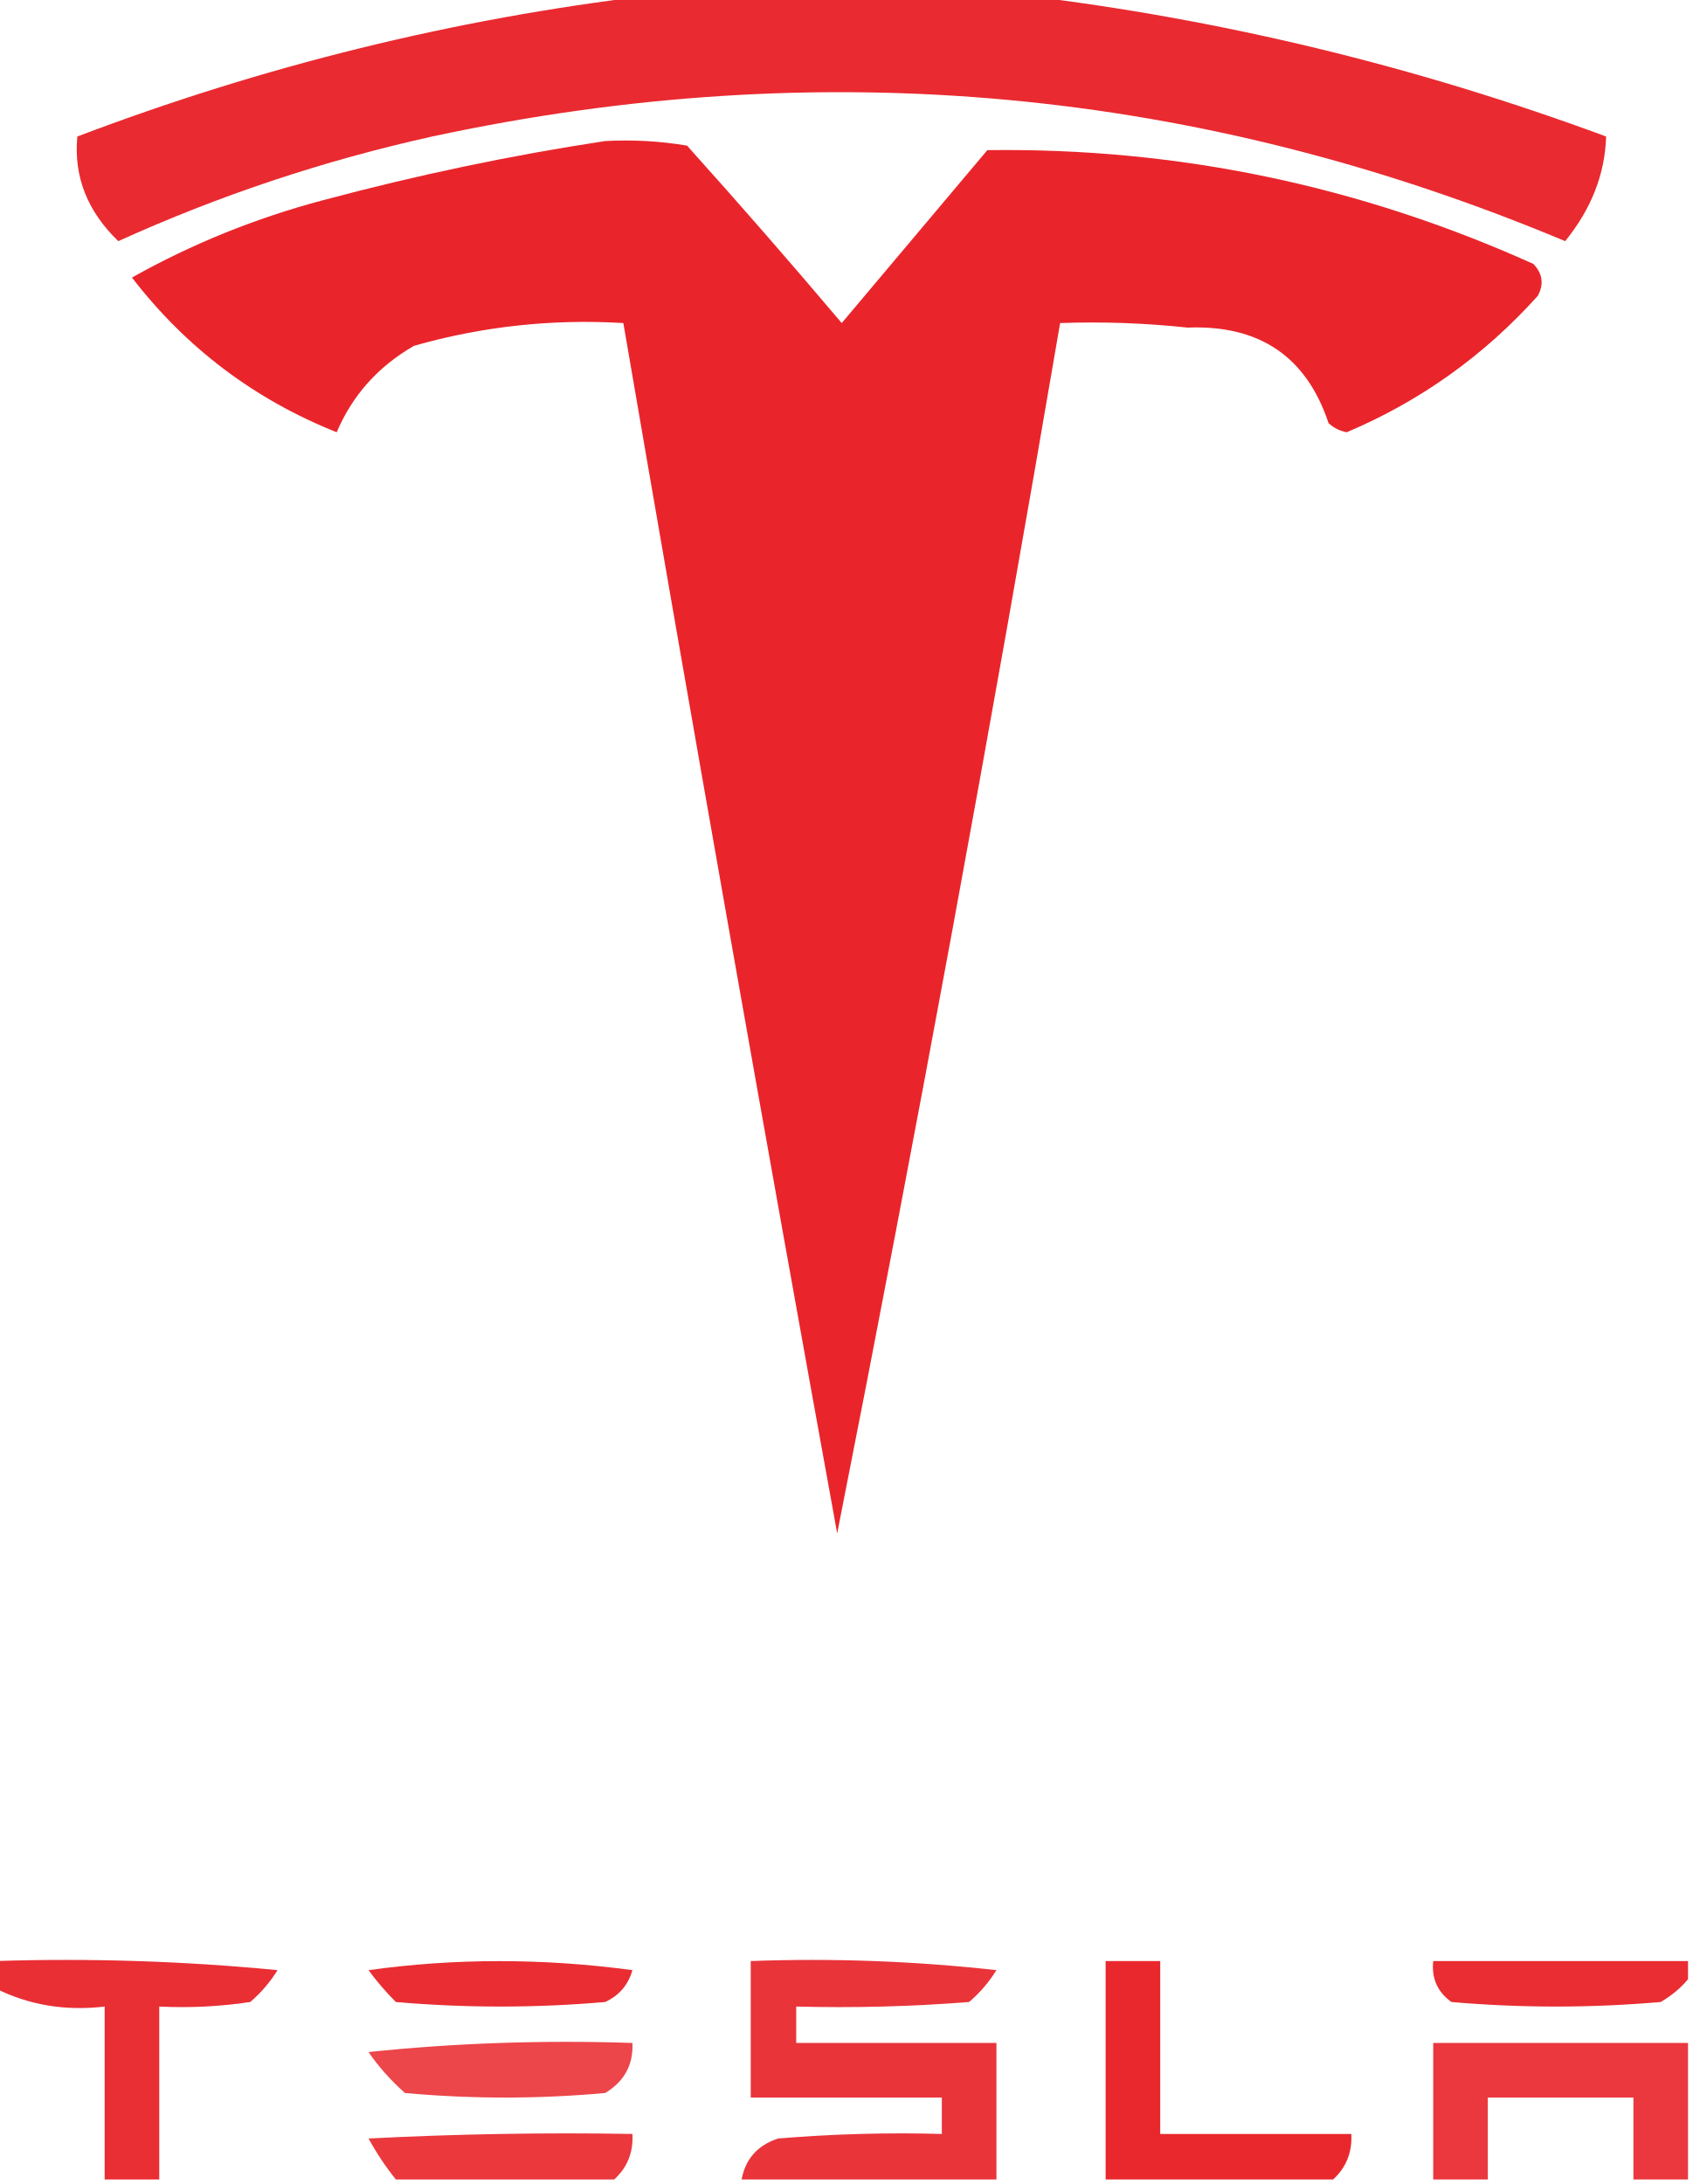
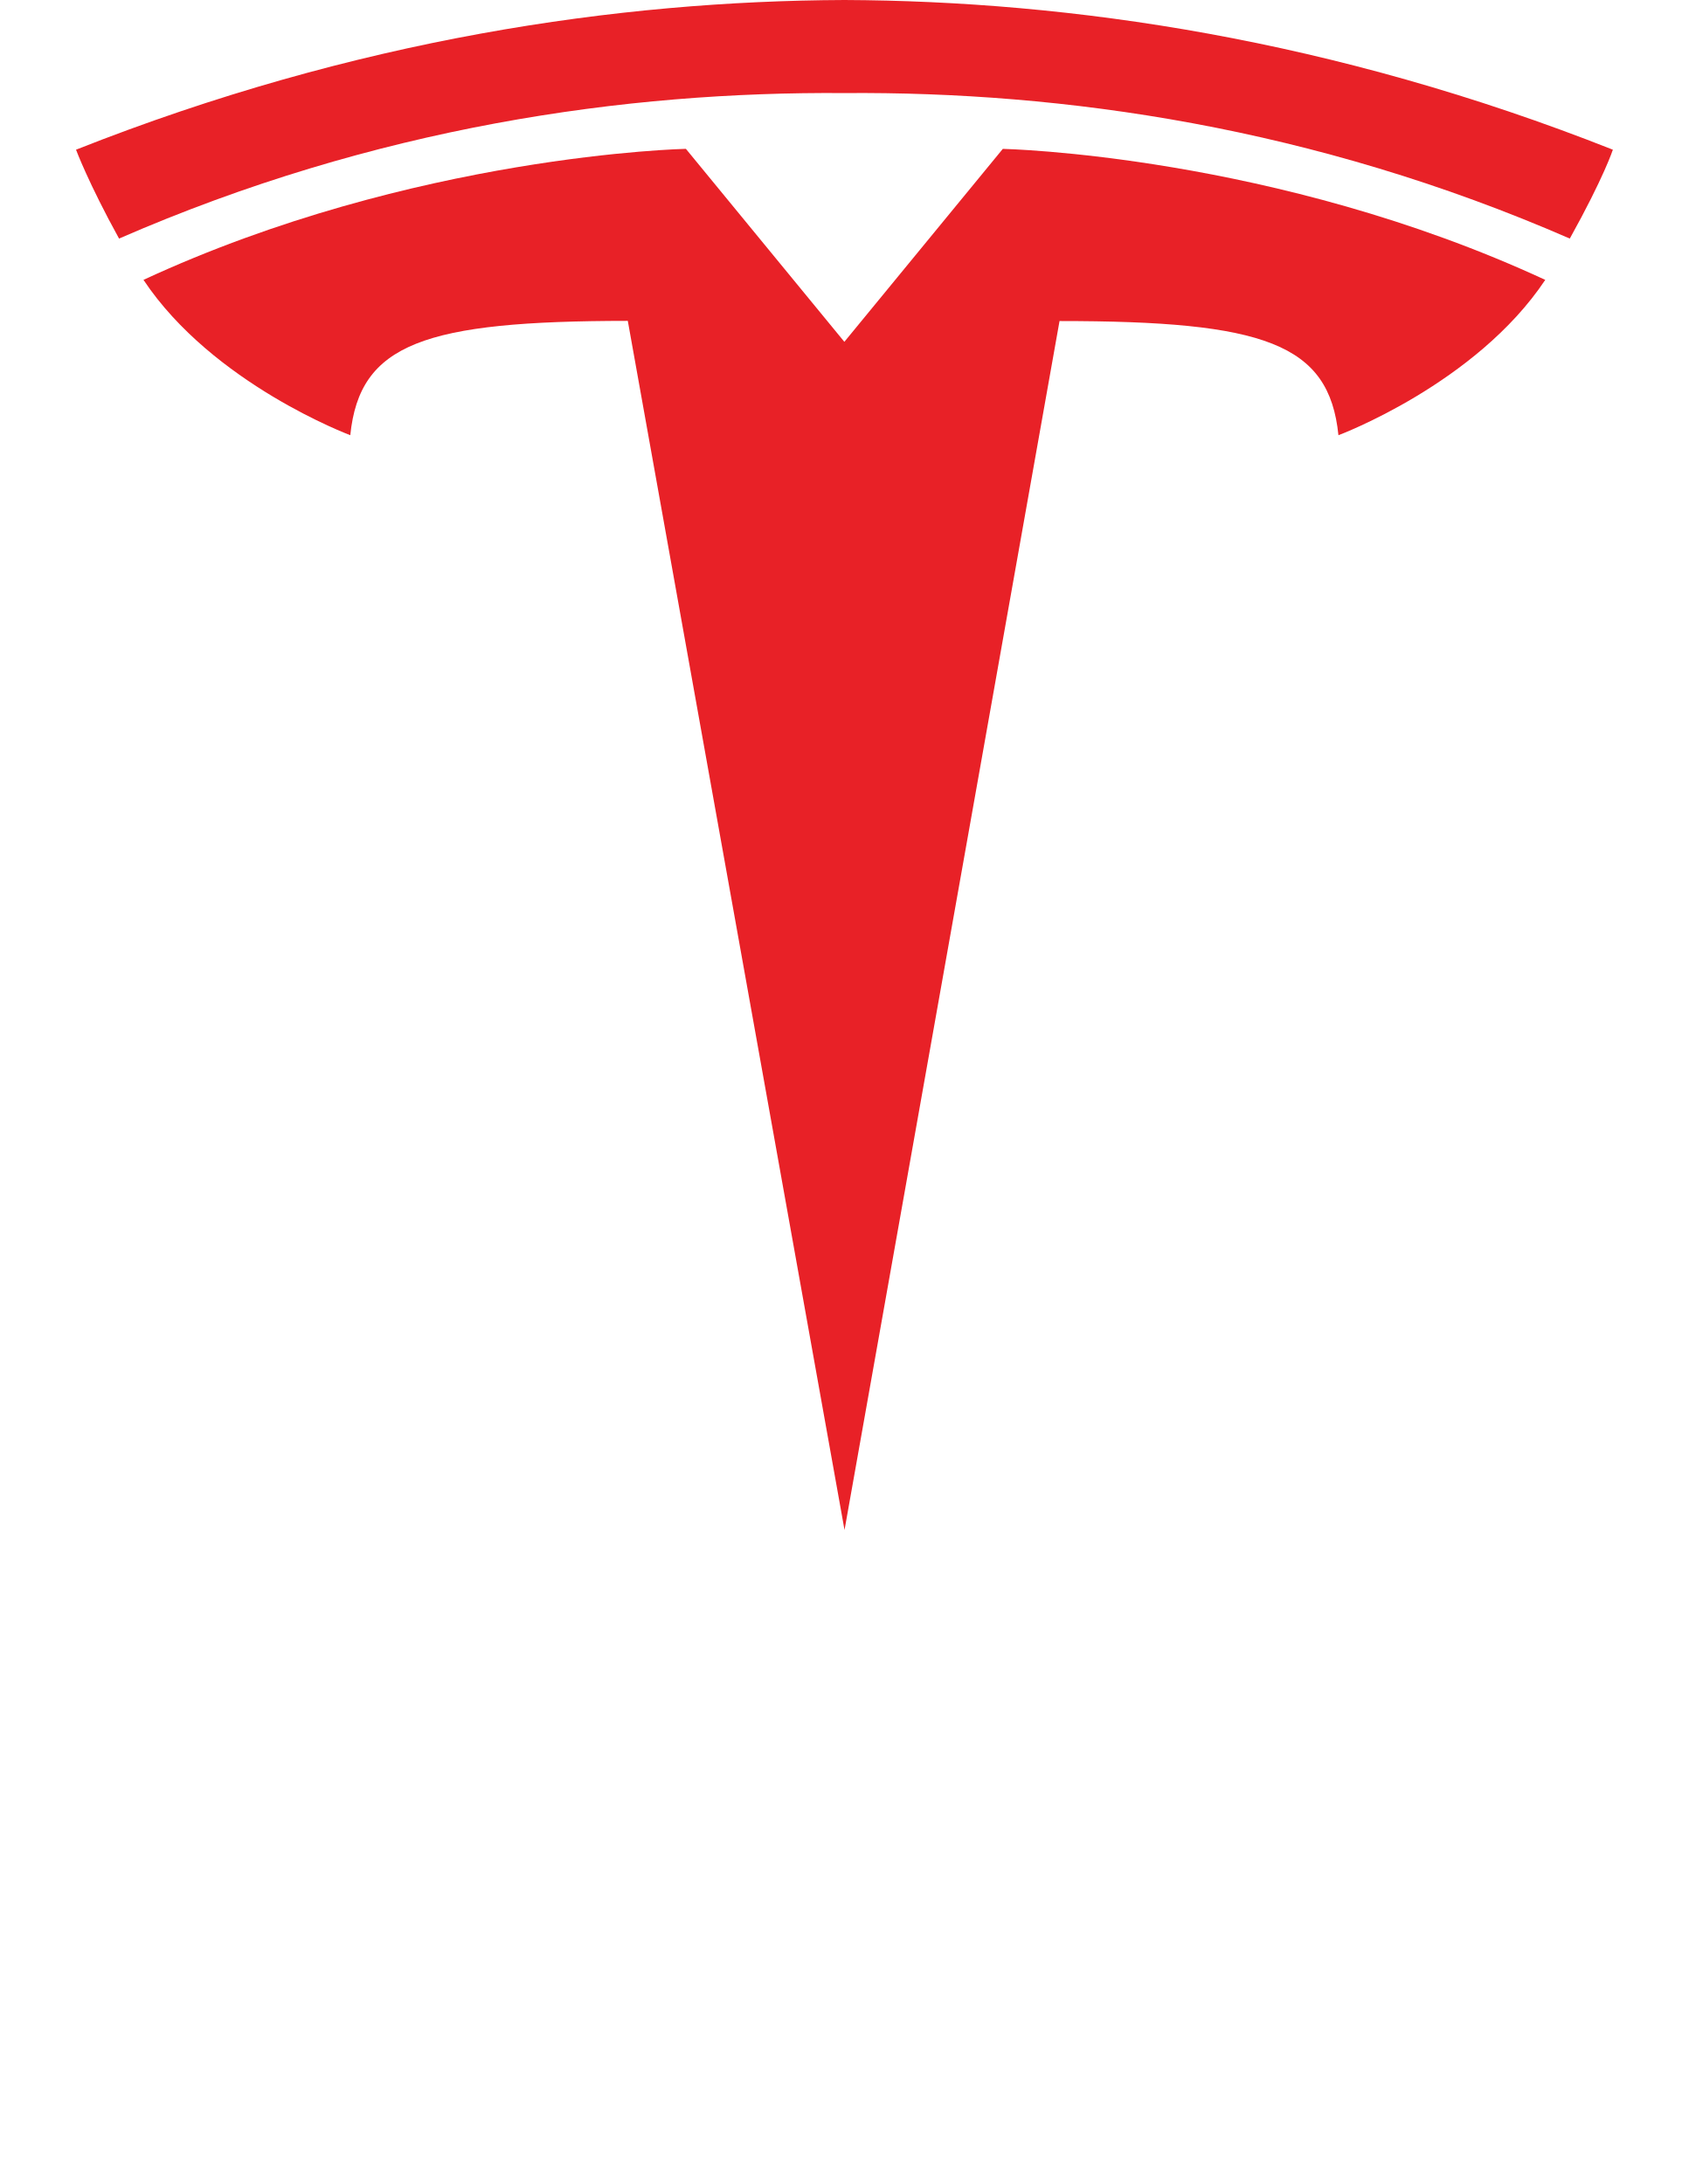
- <svg xmlns="http://www.w3.org/2000/svg" version="1.1" width="186px" height="240px" style="shape-rendering:geometricPrecision; text-rendering:geometricPrecision; image-rendering:optimizeQuality; fill-rule:evenodd; clip-rule:evenodd">
-   <g>
-     <path style="opacity:0.95" fill="#e82026" d="M 71.5,-0.5 C 85.167,-0.5 98.833,-0.5 112.5,-0.5C 134.312,2.119 155.646,7.285 176.5,15C 176.377,19.125 174.877,22.958 172,26.5C 131.772,9.634 90.272,5.801 47.5,15C 35.574,17.642 24.074,21.476 13,26.5C 9.585,23.208 8.085,19.375 8.5,15C 28.989,7.215 49.989,2.048 71.5,-0.5 Z" />
-   </g>
-   <g>
-     <path style="opacity:0.975" fill="#e82026" d="M 66.5,15.5 C 69.518,15.335 72.518,15.502 75.5,16C 81.294,22.447 86.961,28.947 92.5,35.5C 97.804,29.192 103.137,22.858 108.5,16.5C 129.36,16.212 149.36,20.379 168.5,29C 169.517,30.049 169.684,31.216 169,32.5C 163.103,39.067 156.103,44.067 148,47.5C 147.228,47.355 146.561,47.022 146,46.5C 143.568,39.186 138.401,35.686 130.5,36C 125.845,35.501 121.179,35.334 116.5,35.5C 108.897,80.008 100.731,124.342 92,168.5C 83.949,124.192 76.115,79.859 68.5,35.5C 60.676,35.032 53.009,35.865 45.5,38C 41.562,40.267 38.728,43.433 37,47.5C 27.955,43.892 20.455,38.226 14.5,30.5C 21.106,26.796 28.106,23.962 35.5,22C 45.85,19.231 56.184,17.064 66.5,15.5 Z" />
-   </g>
-   <g>
-     <path style="opacity:0.936" fill="#e82026" d="M -0.5,215.5 C 9.855,215.168 20.188,215.501 30.5,216.5C 29.687,217.814 28.687,218.981 27.5,220C 24.183,220.498 20.85,220.665 17.5,220.5C 17.5,226.833 17.5,233.167 17.5,239.5C 15.5,239.5 13.5,239.5 11.5,239.5C 11.5,233.167 11.5,226.833 11.5,220.5C 7.187,221.01 3.187,220.343 -0.5,218.5C -0.5,217.5 -0.5,216.5 -0.5,215.5 Z" />
-   </g>
-   <g>
-     <path style="opacity:0.944" fill="#e82126" d="M 40.5,216.5 C 50.008,215.177 59.675,215.177 69.5,216.5C 69.032,218.134 68.032,219.3 66.5,220C 58.833,220.667 51.167,220.667 43.5,220C 42.364,218.855 41.364,217.688 40.5,216.5 Z" />
-   </g>
-   <g>
-     <path style="opacity:0.907" fill="#e72027" d="M 109.5,239.5 C 100.167,239.5 90.833,239.5 81.5,239.5C 81.916,237.248 83.249,235.748 85.5,235C 91.491,234.501 97.491,234.334 103.5,234.5C 103.5,233.167 103.5,231.833 103.5,230.5C 96.5,230.5 89.5,230.5 82.5,230.5C 82.5,225.5 82.5,220.5 82.5,215.5C 91.525,215.168 100.525,215.502 109.5,216.5C 108.687,217.814 107.687,218.981 106.5,220C 100.175,220.5 93.842,220.666 87.5,220.5C 87.5,221.833 87.5,223.167 87.5,224.5C 94.833,224.5 102.167,224.5 109.5,224.5C 109.5,229.5 109.5,234.5 109.5,239.5 Z" />
-   </g>
-   <g>
-     <path style="opacity:0.962" fill="#e82026" d="M 146.5,239.5 C 138.167,239.5 129.833,239.5 121.5,239.5C 121.5,231.5 121.5,223.5 121.5,215.5C 123.5,215.5 125.5,215.5 127.5,215.5C 127.5,221.833 127.5,228.167 127.5,234.5C 134.5,234.5 141.5,234.5 148.5,234.5C 148.608,236.514 147.942,238.18 146.5,239.5 Z" />
-   </g>
-   <g>
-     <path style="opacity:0.943" fill="#e82126" d="M 185.5,215.5 C 185.5,216.167 185.5,216.833 185.5,217.5C 184.691,218.469 183.691,219.302 182.5,220C 174.833,220.667 167.167,220.667 159.5,220C 157.963,218.89 157.297,217.39 157.5,215.5C 166.833,215.5 176.167,215.5 185.5,215.5 Z" />
-   </g>
-   <g>
-     <path style="opacity:0.834" fill="#e82026" d="M 40.5,225.5 C 49.986,224.506 59.652,224.173 69.5,224.5C 69.607,226.903 68.607,228.736 66.5,230C 59.167,230.667 51.833,230.667 44.5,230C 42.93,228.603 41.596,227.103 40.5,225.5 Z" />
-   </g>
-   <g>
-     <path style="opacity:0.893" fill="#e82027" d="M 185.5,224.5 C 185.5,229.5 185.5,234.5 185.5,239.5C 183.5,239.5 181.5,239.5 179.5,239.5C 179.5,236.5 179.5,233.5 179.5,230.5C 174.167,230.5 168.833,230.5 163.5,230.5C 163.5,233.5 163.5,236.5 163.5,239.5C 161.5,239.5 159.5,239.5 157.5,239.5C 157.5,234.5 157.5,229.5 157.5,224.5C 166.833,224.5 176.167,224.5 185.5,224.5 Z" />
-   </g>
-   <g>
-     <path style="opacity:0.892" fill="#e82026" d="M 67.5,239.5 C 59.5,239.5 51.5,239.5 43.5,239.5C 42.386,238.115 41.386,236.615 40.5,235C 50.161,234.5 59.828,234.334 69.5,234.5C 69.609,236.514 68.942,238.18 67.5,239.5 Z" />
+ <svg xmlns="http://www.w3.org/2000/svg" width="278.672" height="360.438" version="1.1" viewBox="0 0 278.672 360.438" xml:space="preserve">
+   <g fill="#e82127">
+     <path transform="translate(-33.796,-64.797)" d="m173.146 317.299 35.476-199.519c33.815 0 44.481 3.708 46.021 18.843 0 0 22.684-8.458 34.125-25.636-44.646-20.688-89.505-21.621-89.505-21.621l-26.176 31.882 0.059-4e-3 -26.176-31.883s-44.86 0.934-89.5 21.622c11.431 17.178 34.124 25.636 34.124 25.636 1.549-15.136 12.202-18.844 45.79-18.868l35.762 199.548" />
+     <path transform="translate(-33.796,-64.797)" d="m173.132 80.157c36.09-0.276 77.399 5.583 119.687 24.014 5.652-10.173 7.105-14.669 7.105-14.669-46.227-18.289-89.518-24.548-126.797-24.705-37.277 0.157-80.566 6.417-126.787 24.705 0 0 2.062 5.538 7.1 14.669 42.28-18.431 83.596-24.29 119.687-24.014h5e-3" />
  </g>
</svg>
